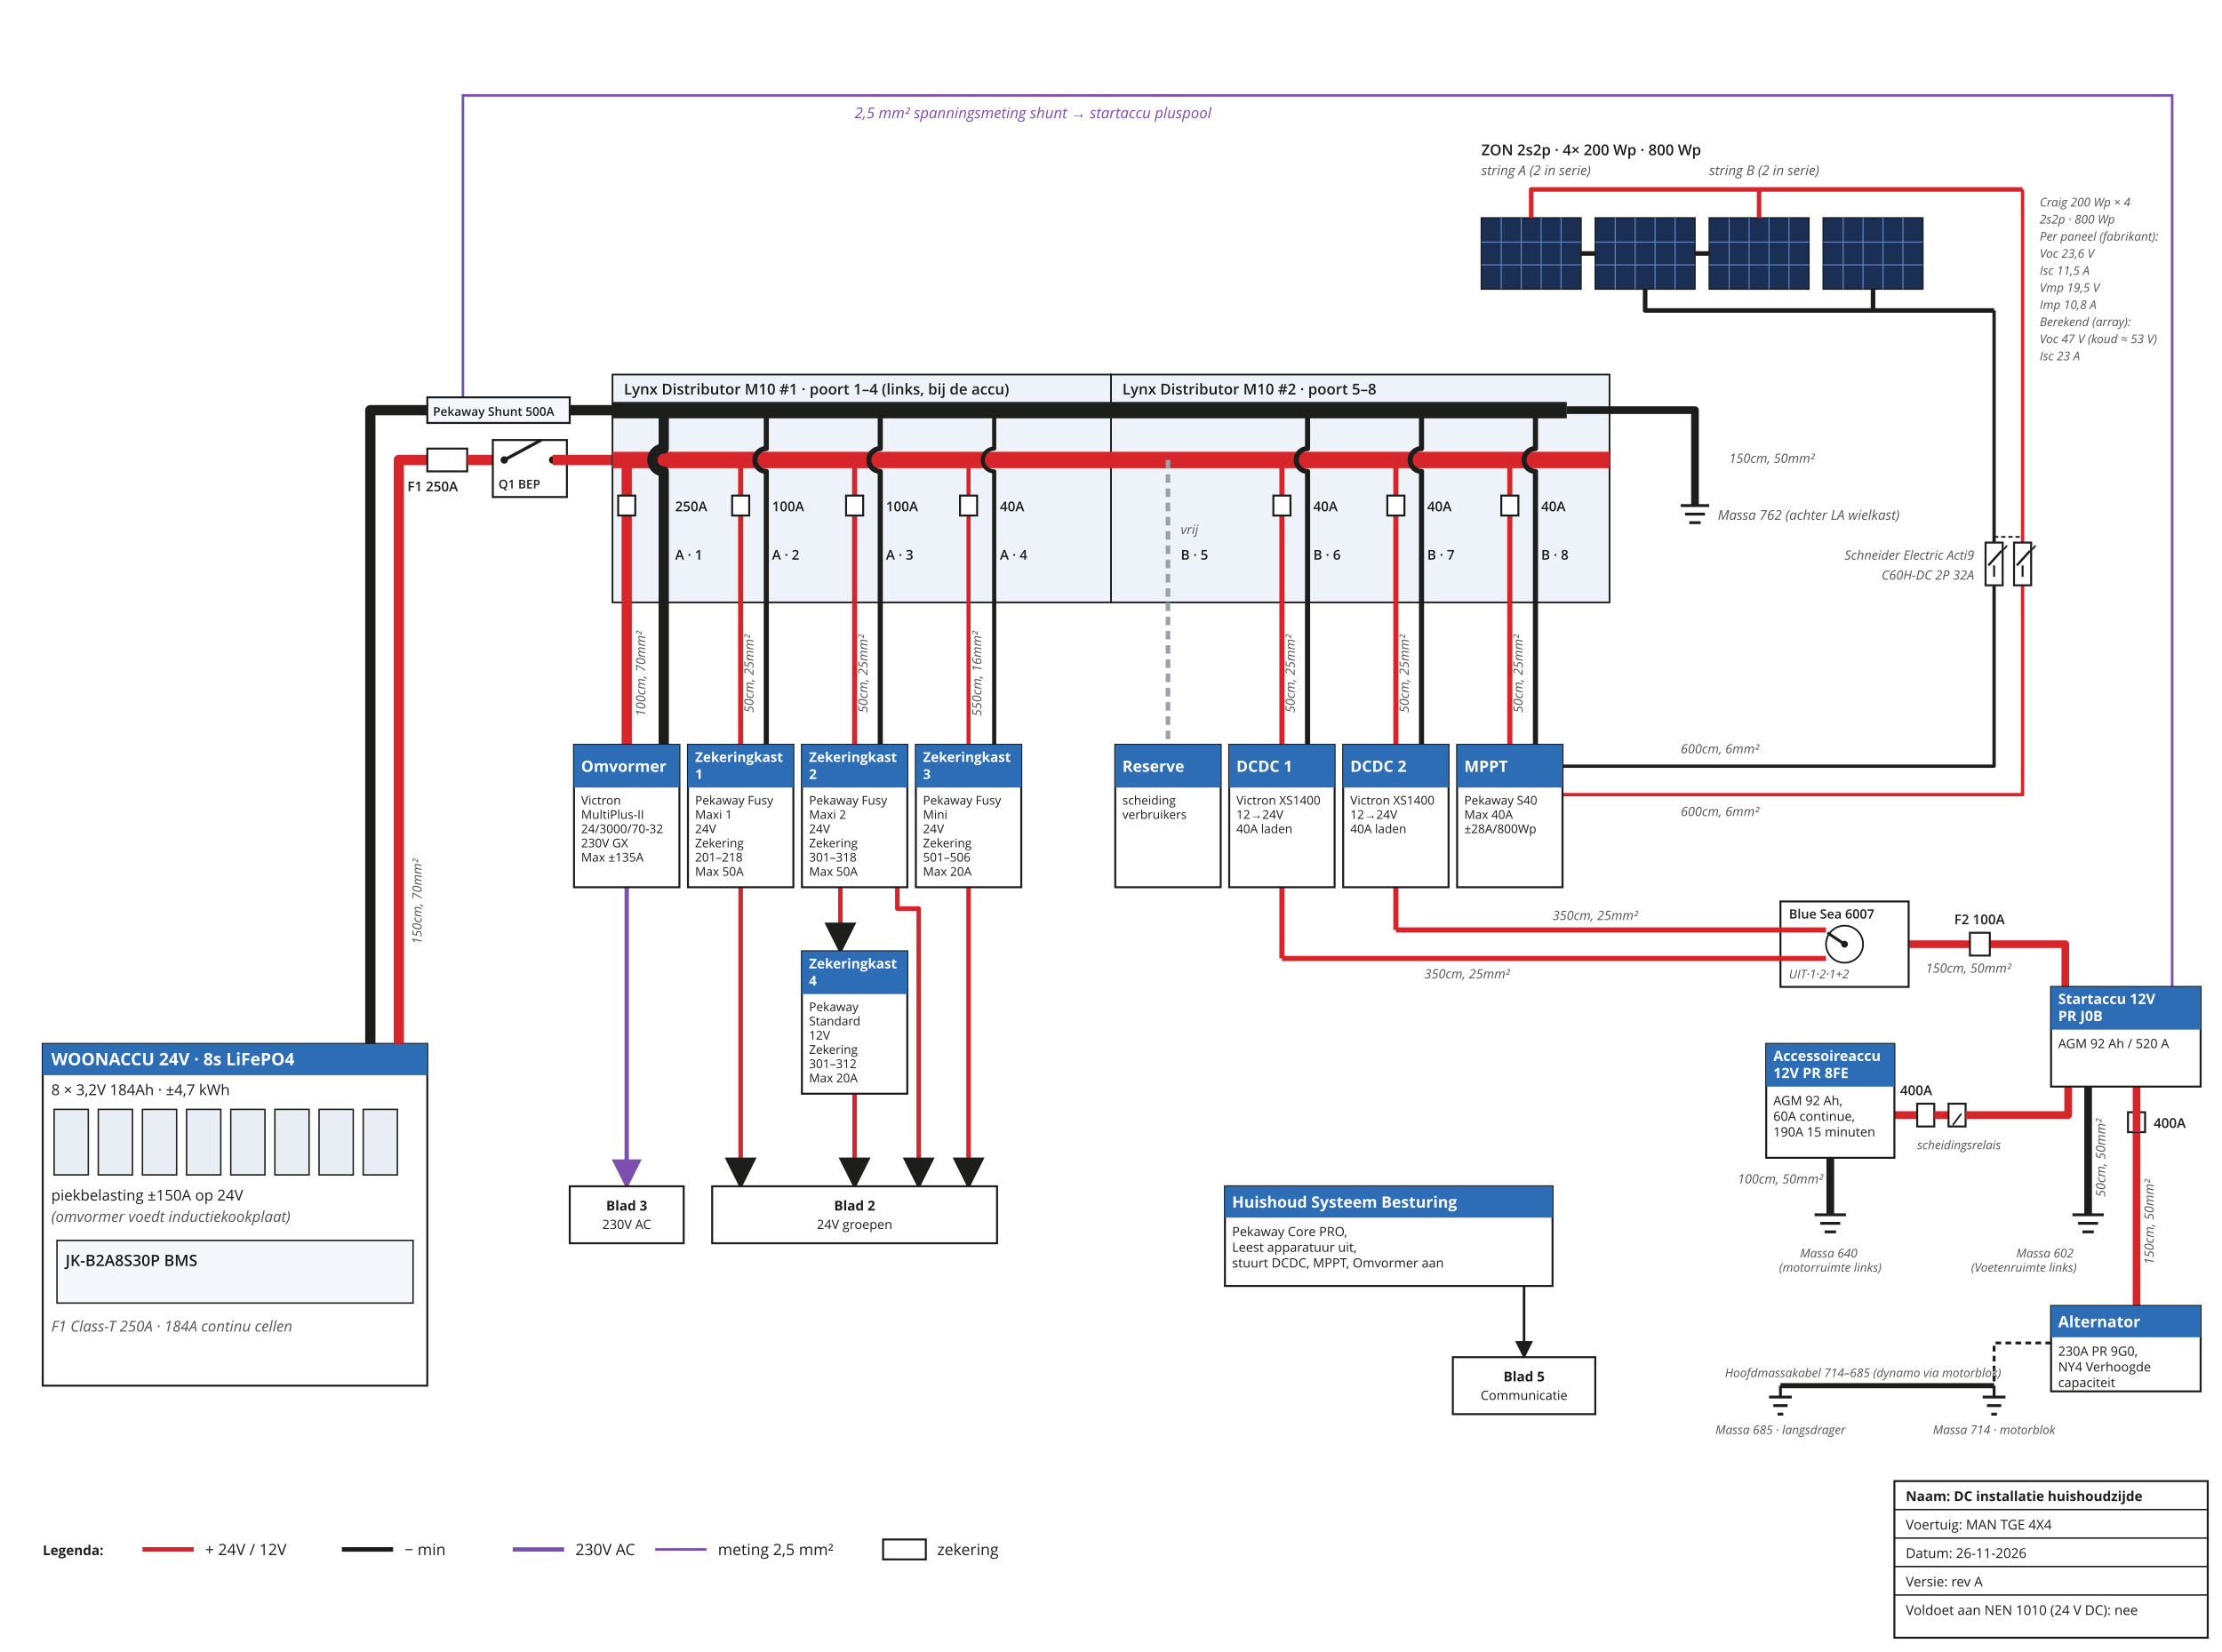
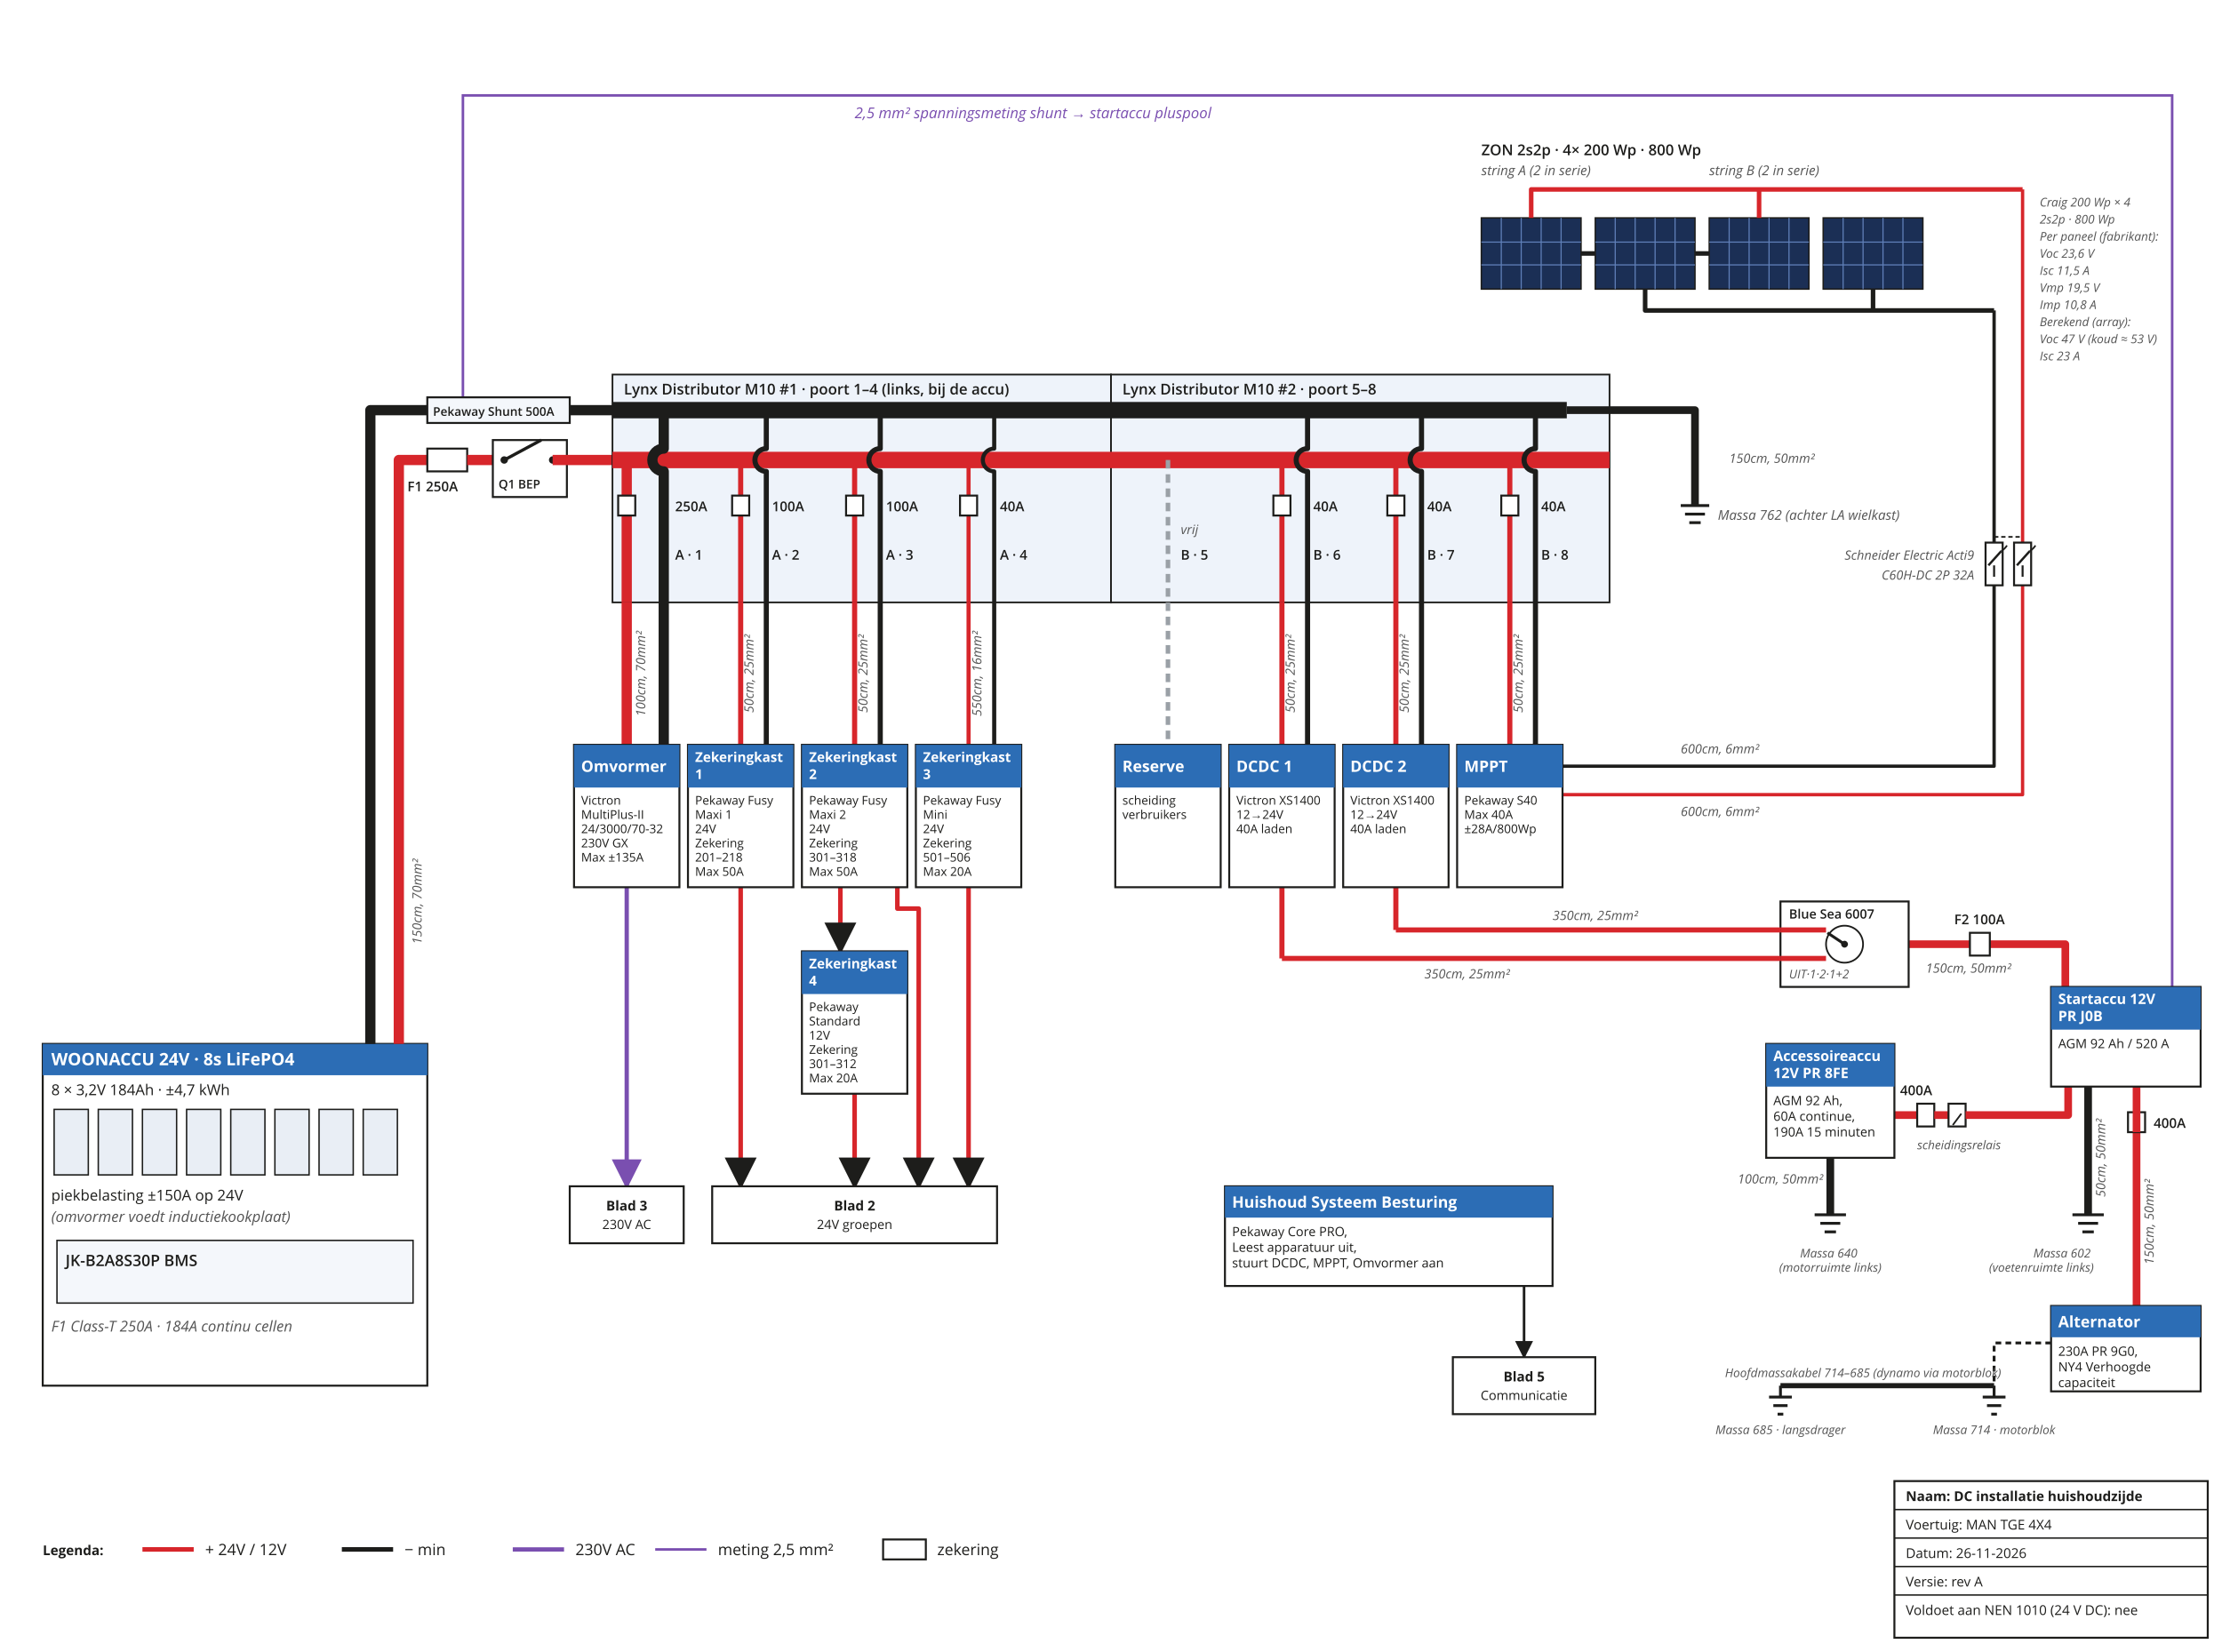
<svg xmlns="http://www.w3.org/2000/svg" viewBox="0 0 1560 1160" role="img" aria-label="Blad 1 energie en laden: woonaccu links onder, Lynx A en B midden met poorten 1 tot 8, zon 2s2p rechtsboven, 12V voertuigdelen rechts.">
  <rect width="100%" height="100%" fill="#fff" />
  <defs>
    <style>.p{stroke:#d7262b;stroke-width:3.2;fill:none;stroke-linejoin:round}
.n{stroke:#1d1d1b;stroke-width:3.2;fill:none;stroke-linejoin:round}
.ac{stroke:#7a4fb0;stroke-width:3;fill:none}
.box{fill:#fff;stroke:#1d1d1b;stroke-width:1.4}
.hd{fill:#2c6db5}
.ht{fill:#fff;font:700 12px 'Open Sans',Arial,sans-serif}
.bt{fill:#1d1d1b;font:400 11px 'Open Sans',Arial,sans-serif}
.lb{fill:#1d1d1b;font:600 11px 'Open Sans',Arial,sans-serif}
.cb{fill:#555;font:italic 400 10.5px 'Open Sans',Arial,sans-serif}
.fz{fill:#fff;stroke:#1d1d1b;stroke-width:1.4}
.fr{fill:#eef3fa;stroke:#1d1d1b;stroke-width:1.2}
.pv{fill:#1b2f55;stroke:#1d1d1b}
</style>
    <marker id="ar" viewBox="0 0 10 10" refX="9" refY="5" markerWidth="7" markerHeight="7" orient="auto-start-reverse">
      <path d="M0 0L10 5L0 10z" fill="#1d1d1b" />
    </marker>
    <marker id="arp" viewBox="0 0 10 10" refX="9" refY="5" markerWidth="7" markerHeight="7" orient="auto-start-reverse">
      <path d="M0 0L10 5L0 10z" fill="#7a4fb0" />
    </marker>
    <g id="pvp">
      <rect width="70" height="50" class="pv" />
      <path d="M0 17H70M0 33H70M14 0V50M28 0V50M42 0V50M56 0V50" stroke="#5f7fb8" stroke-width=".8" />
    </g>
  </defs>
  <g transform="translate(0,93)">
    <use href="#pvp" x="1040" y="60" />
    <use href="#pvp" x="1120" y="60" />
    <use href="#pvp" x="1200" y="60" />
    <use href="#pvp" x="1280" y="60" />
    <path d="M1110 85H1120" class="n" />
    <path d="M1190 85H1200" class="n" />
    <path d="M1075 60V40H1420" class="p" />
    <path d="M1155 110V125H1400" class="n" />
    <path d="M1235 60V40" class="p" />
    <path d="M1315 110V125" class="n" />
    <text x="1432" y="52" class="cb" style="font-size:8.5px">Craig 200 Wp × 4</text>
    <text x="1432" y="64" class="cb" style="font-size:8.5px">2s2p · 800 Wp</text>
    <text x="1432" y="76" class="cb" style="font-size:8.5px">Per paneel (fabrikant):</text>
    <text x="1432" y="88" class="cb" style="font-size:8.5px">Voc 23,6 V</text>
    <text x="1432" y="100" class="cb" style="font-size:8.5px">Isc 11,5 A</text>
    <text x="1432" y="112" class="cb" style="font-size:8.5px">Vmp 19,5 V</text>
    <text x="1432" y="124" class="cb" style="font-size:8.5px">Imp 10,8 A</text>
    <text x="1432" y="136" class="cb" style="font-size:8.5px">Berekend (array):</text>
    <text x="1432" y="148" class="cb" style="font-size:8.5px">Voc 47 V (koud ≈ 53 V)</text>
    <text x="1432" y="160" class="cb" style="font-size:8.5px">Isc 23 A</text>
    <text x="1040" y="30" class="cb" style="font-size:9.5px">string A (2 in serie)</text>
    <text x="1200" y="30" class="cb" style="font-size:9.5px">string B (2 in serie)</text>
    <text x="1040" y="16" class="lb" style="font-size:10.5px">ZON 2s2p · 4× 200 Wp · 800 Wp</text>
    <path d="M1420 40V465H1097" class="p" style="stroke-width:2.34" />
    <text x="1180" y="480" class="cb" style="font-size:9px">600cm, 6mm²</text>
    <path d="M1400 125V445H1097" class="n" style="stroke-width:2.34" />
    <text x="1180" y="436" class="cb" style="font-size:9px">600cm, 6mm²</text>
    <path d="M1400 284H1420" stroke="#1d1d1b" stroke-width="1.2" stroke-dasharray="3 2" />
    <rect x="1394" y="288" width="12" height="30" fill="#fff" stroke="#1d1d1b" stroke-width="1.4" />
    <path d="M1400 312V304" stroke="#1d1d1b" stroke-width="1.4" />
    <path d="M1396 304L1405 294" stroke="#1d1d1b" stroke-width="1.6" />
    <path d="M1405 294Q1408 292 1409 290" stroke="#1d1d1b" stroke-width="1.2" fill="none" />
    <rect x="1414" y="288" width="12" height="30" fill="#fff" stroke="#1d1d1b" stroke-width="1.4" />
    <path d="M1420 312V304" stroke="#1d1d1b" stroke-width="1.4" />
    <path d="M1416 304L1425 294" stroke="#1d1d1b" stroke-width="1.6" />
    <path d="M1425 294Q1428 292 1429 290" stroke="#1d1d1b" stroke-width="1.2" fill="none" />
    <path d="M1070 810V860" stroke="#1d1d1b" stroke-width="1.8" marker-end="url(#ar)" />
    <rect x="1020" y="860" width="100" height="40" class="box" />
    <text x="1070" y="877" text-anchor="middle" class="ht" style="font-size:9.5px;fill:#1d1d1b">Blad 5</text>
    <text x="1070" y="890" text-anchor="middle" class="bt" style="font-size:9px">Communicatie</text>
    <text x="1386" y="300" class="cb" style="font-size:9px" text-anchor="end">Schneider Electric Acti9</text>
    <text x="1386" y="314" class="cb" style="font-size:9px" text-anchor="end">C60H-DC 2P 32A</text>
    <path d="M325 187V-26H1525V600" stroke="#7a4fb0" stroke-width="1.8" fill="none" />
    <text x="600" y="-10" class="cb" style="fill:#7a4fb0">2,5 mm² spanningsmeting shunt → startaccu pluspool</text>
    <rect x="30" y="640" width="270" height="240" class="box" />
    <rect x="30" y="640" width="270" height="22" class="hd" />
    <text x="36" y="655" class="ht">WOONACCU 24V · 8s LiFePO4</text>
    <text x="36" y="676" class="bt" style="font-size:10.5px">8 × 3,2V 184Ah · ±4,7 kWh</text>
    <rect x="38" y="686" width="24" height="46" fill="#e9eef5" stroke="#1d1d1b" />
    <rect x="69" y="686" width="24" height="46" fill="#e9eef5" stroke="#1d1d1b" />
    <rect x="100" y="686" width="24" height="46" fill="#e9eef5" stroke="#1d1d1b" />
    <rect x="131" y="686" width="24" height="46" fill="#e9eef5" stroke="#1d1d1b" />
    <rect x="162" y="686" width="24" height="46" fill="#e9eef5" stroke="#1d1d1b" />
    <rect x="193" y="686" width="24" height="46" fill="#e9eef5" stroke="#1d1d1b" />
    <rect x="224" y="686" width="24" height="46" fill="#e9eef5" stroke="#1d1d1b" />
    <rect x="255" y="686" width="24" height="46" fill="#e9eef5" stroke="#1d1d1b" />
    <text x="36" y="750" class="bt" style="font-size:10.5px">piekbelasting ±150A op 24V</text>
    <text x="36" y="765" class="cb">(omvormer voedt inductiekookplaat)</text>
    <rect x="40" y="778" width="250" height="44" fill="#f4f7fb" stroke="#1d1d1b" />
    <text x="46" y="796" class="lb">JK-B2A8S30P BMS</text>
    <text x="36" y="842" class="cb">F1 Class-T 250A · 184A continu cellen</text>
    <path d="M260 640V195H300" class="n" style="stroke-width:7.2" />
    <path d="M280 640V230H300" class="p" style="stroke-width:7.2" />
    <text transform="translate(296,540) rotate(-90)" text-anchor="middle" class="cb" style="font-size:9px">150cm, 70mm²</text>
    <path d="M400 195H430" class="n" style="stroke-width:7.2" />
    <rect x="300" y="186" width="100" height="18" class="box" style="fill:#f4f7fb" />
    <text x="304" y="199" class="lb" style="font-size:8.5px">Pekaway Shunt 500A</text>
    <rect x="300" y="222" width="28" height="16" class="fz" />
    <text x="286" y="252" class="lb" style="font-size:9.5px">F1 250A</text>
    <path d="M328 230H346" class="p" style="stroke-width:7.2" />
    <rect x="346" y="216" width="52" height="40" fill="none" stroke="#1d1d1b" stroke-width="1.4" />
    <circle cx="354" cy="230" r="2.6" fill="#1d1d1b" />
    <circle cx="388" cy="230" r="2.6" fill="#1d1d1b" />
    <path d="M354 230L380 216" stroke="#1d1d1b" stroke-width="2.2" />
    <path d="M388 230H430" class="p" style="stroke-width:7.2" />
    <text x="350" y="250" class="lb" style="font-size:8.5px">Q1 BEP</text>
    <rect x="430" y="170" width="350" height="160" class="fr" />
    <text x="438" y="184" class="lb" style="font-size:10.5px">Lynx Distributor M10 #1 · poort 1–4 (links, bij de accu)</text>
    <rect x="780" y="170" width="350" height="160" class="fr" />
    <text x="788" y="184" class="lb" style="font-size:10.5px">Lynx Distributor M10 #2 · poort 5–8</text>
    <path d="M430 195H1100" class="n" style="stroke-width:11.5" />
    <path d="M430 230H1130" class="p" style="stroke-width:11.5" />
    <path d="M1100 195H1190V262" class="n" style="stroke-width:5.4" />
    <text x="1214" y="232" class="cb" style="font-size:9px">150cm, 50mm²</text>
    <path d="M1180 262H1200M1183 268H1197M1186 274H1194" stroke="#1d1d1b" stroke-width="2" />
    <text x="1206" y="272" class="cb" style="font-size:9.5px">Massa 762 (achter LA wielkast)</text>
    <path d="M466 430V238a8 8 0 0 1 0-16V195" class="n" style="stroke-width:7.2" />
    <path d="M538 430V238a8 8 0 0 1 0-16V195" class="n" style="stroke-width:3.6" />
    <path d="M618 430V238a8 8 0 0 1 0-16V195" class="n" style="stroke-width:3.6" />
    <path d="M698 430V238a8 8 0 0 1 0-16V195" class="n" style="stroke-width:2.88" />
    <path d="M918 430V238a8 8 0 0 1 0-16V195" class="n" style="stroke-width:3.6" />
    <path d="M998 430V238a8 8 0 0 1 0-16V195" class="n" style="stroke-width:3.6" />
    <path d="M1078 430V238a8 8 0 0 1 0-16V195" class="n" style="stroke-width:3.6" />
    <path d="M440 230V330" class="p" style="stroke-width:7.2" />
    <rect x="434" y="255" width="12" height="14" class="fz" />
    <text x="474" y="266" class="lb" style="font-size:9.5px">250A</text>
    <text x="474" y="300" class="lb" style="font-size:9.5px">A · 1</text>
    <path d="M440 330V430" class="p" style="stroke-width:7.2" />
    <path d="M520 230V330" class="p" style="stroke-width:3.6" />
    <rect x="514" y="255" width="12" height="14" class="fz" />
    <text x="542" y="266" class="lb" style="font-size:9.5px">100A</text>
    <text x="542" y="300" class="lb" style="font-size:9.5px">A · 2</text>
    <path d="M520 330V430" class="p" style="stroke-width:3.6" />
    <path d="M600 230V330" class="p" style="stroke-width:3.6" />
    <rect x="594" y="255" width="12" height="14" class="fz" />
    <text x="622" y="266" class="lb" style="font-size:9.5px">100A</text>
    <text x="622" y="300" class="lb" style="font-size:9.5px">A · 3</text>
    <path d="M600 330V430" class="p" style="stroke-width:3.6" />
    <path d="M680 230V330" class="p" style="stroke-width:2.88" />
    <rect x="674" y="255" width="12" height="14" class="fz" />
    <text x="702" y="266" class="lb" style="font-size:9.5px">40A</text>
    <text x="702" y="300" class="lb" style="font-size:9.5px">A · 4</text>
    <path d="M680 330V430" class="p" style="stroke-width:2.88" />
    <path d="M820 230V330" class="p" style="stroke:#9aa0a6;stroke-dasharray:6 4" />
    <text x="829" y="282" class="cb" style="font-size:9px">vrij</text>
    <text x="829" y="300" class="lb" style="font-size:9.5px">B · 5</text>
    <path d="M820 330V430" class="p" style="stroke:#9aa0a6;stroke-dasharray:6 4" />
    <path d="M900 230V330" class="p" style="stroke-width:3.6" />
    <rect x="894" y="255" width="12" height="14" class="fz" />
    <text x="922" y="266" class="lb" style="font-size:9.5px">40A</text>
    <text x="922" y="300" class="lb" style="font-size:9.5px">B · 6</text>
    <path d="M900 330V430" class="p" style="stroke-width:3.6" />
    <path d="M980 230V330" class="p" style="stroke-width:3.6" />
    <rect x="974" y="255" width="12" height="14" class="fz" />
    <text x="1002" y="266" class="lb" style="font-size:9.5px">40A</text>
    <text x="1002" y="300" class="lb" style="font-size:9.5px">B · 7</text>
    <path d="M980 330V430" class="p" style="stroke-width:3.6" />
    <path d="M1060 230V330" class="p" style="stroke-width:3.6" />
    <rect x="1054" y="255" width="12" height="14" class="fz" />
    <text x="1082" y="266" class="lb" style="font-size:9.5px">40A</text>
    <text x="1082" y="300" class="lb" style="font-size:9.5px">B · 8</text>
    <path d="M1060 330V430" class="p" style="stroke-width:3.6" />
    <path d="M440 530V740" class="ac" marker-end="url(#arp)" />
    <path d="M520 530V740" class="p" marker-end="url(#ar)" />
    <path d="M630 530V545H645V740" class="p" marker-end="url(#ar)" />
    <path d="M590 530V575" class="p" marker-end="url(#ar)" />
    <path d="M600 675V740" class="p" marker-end="url(#ar)" />
    <path d="M680 530V740" class="p" marker-end="url(#ar)" />
    <path d="M1450 600V570H1340" class="p" style="stroke-width:5.4" />
    <rect x="1383" y="562" width="14" height="16" class="fz" />
    <text x="1372" y="556" class="lb" style="font-size:9.5px">F2 100A</text>
    <text x="1352" y="590" class="cb" style="font-size:9px">150cm, 50mm²</text>
    <rect x="1250" y="540" width="90" height="60" class="box" />
    <circle cx="1295" cy="570" r="13" fill="#fff" stroke="#1d1d1b" stroke-width="1.2" />
    <circle cx="1295" cy="570" r="2.4" fill="#1d1d1b" />
    <path d="M1295 570L1283 562" stroke="#1d1d1b" stroke-width="2" />
    <text x="1256" y="552" class="lb" style="font-size:9px">Blue Sea 6007</text>
    <text x="1256" y="594" class="cb" style="font-size:8.5px">UIT·1·2·1+2</text>
    <path d="M1250 560H1282" class="p" style="stroke-width:3.6" />
    <path d="M1250 580H1282" class="p" style="stroke-width:3.6" />
    <path d="M980 560V530" class="p" style="stroke-width:3.6" />
    <path d="M980 560H1250" class="p" style="stroke-width:3.6" />
    <path d="M900 580V530" class="p" style="stroke-width:3.6" />
    <path d="M900 580H1250" class="p" style="stroke-width:3.6" />
    <text x="1090" y="553" class="cb" style="font-size:9px">350cm, 25mm²</text>
    <text x="1000" y="594" class="cb" style="font-size:9px">350cm, 25mm²</text>
    <path d="M1330 690H1346" class="p" style="stroke-width:5.4" />
    <rect x="1346" y="682" width="12" height="16" class="fz" />
    <text x="1334" y="676" class="lb" style="font-size:9.5px">400A</text>
    <path d="M1358 690H1368" class="p" style="stroke-width:5.4" />
    <rect x="1368" y="682" width="12" height="16" class="fz" />
    <path d="M1371 697L1377 689" stroke="#1d1d1b" stroke-width="1.2" />
    <text x="1346" y="714" class="cb" style="font-size:8.5px">scheidingsrelais</text>
    <path d="M1380 690H1452V670" class="p" style="stroke-width:5.4" />
    <path d="M1466 670V760" class="n" style="stroke-width:5.4" />
    <path d="M1455 760H1477M1459 766H1473M1462 772H1470" stroke="#1d1d1b" stroke-width="2" />
-     <text x="1458" y="790" text-anchor="end" class="cb" style="font-size:8.5px">
-       <tspan x="1458" dy="0">Massa 602</tspan>
-       <tspan x="1458" dy="10">(Voetenruimte links)</tspan>
+     <text x="1470" y="790" text-anchor="end" class="cb" style="font-size:8.5px">
+       <tspan x="1470" dy="0">Massa 602</tspan>
+       <tspan x="1470" dy="10">(voetenruimte links)</tspan>
    </text>
    <path d="M1440 850H1400V880" stroke="#1d1d1b" stroke-width="2" stroke-dasharray="4 3" fill="none" />
    <path d="M1400 880H1250" class="n" style="stroke-width:3.6" />
    <text x="1308" y="874" text-anchor="middle" class="cb" style="font-size:8.5px">Hoofdmassakabel 714–685 (dynamo via motorblok)</text>
    <path d="M1400 880V888M1392 888H1408M1395 894H1405M1398 900H1402" stroke="#1d1d1b" stroke-width="2" />
    <text x="1400" y="914" text-anchor="middle" class="cb" style="font-size:8.5px">Massa 714 · motorblok</text>
    <path d="M1250 880V888M1242 888H1258M1245 894H1255M1248 900H1252" stroke="#1d1d1b" stroke-width="2" />
    <text x="1250" y="914" text-anchor="middle" class="cb" style="font-size:8.5px">Massa 685 · langsdrager</text>
    <path d="M1285 720V760" class="n" style="stroke-width:5.4" />
    <path d="M1274 760H1296M1278 766H1292M1281 772H1289" stroke="#1d1d1b" stroke-width="2" />
    <text x="1280" y="738" text-anchor="end" class="cb" style="font-size:9px">100cm, 50mm²</text>
    <text x="1285" y="790" text-anchor="middle" class="cb" style="font-size:8.5px">
      <tspan x="1285" dy="0">Massa 640</tspan>
      <tspan x="1285" dy="10">(motorruimte links)</tspan>
    </text>
    <path d="M1500 824V688" class="p" style="stroke-width:5.4" />
    <rect x="1494" y="688" width="12" height="14" class="fz" />
    <path d="M1500 702V670" class="p" style="stroke-width:5.4" />
    <text x="1512" y="699" class="lb" style="font-size:9.5px">400A</text>
    <text transform="translate(1478,720) rotate(-90)" text-anchor="middle" class="cb" style="font-size:9px">50cm, 50mm²</text>
    <text transform="translate(1512,765) rotate(-90)" text-anchor="middle" class="cb" style="font-size:9px">150cm, 50mm²</text>
    <g transform="translate(30,987)">
      <text x="0" y="12" class="bt" style="font-size:9.5px;font-weight:700;fill:#1d1d1b">Legenda:</text>
      <g transform="translate(70,0)">
        <path d="M0 8H36" class="p" />
        <text x="44" y="12" class="bt">+ 24V / 12V</text>
        <path d="M140 8H176" class="n" />
        <text x="184" y="12" class="bt">− min</text>
        <path d="M260 8H296" class="ac" />
        <text x="304" y="12" class="bt">230V AC</text>
        <path d="M360 8H396" stroke="#7a4fb0" stroke-width="1.8" />
        <text x="404" y="12" class="bt">meting 2,5 mm²</text>
        <rect x="520" y="1" width="30" height="14" class="fz" />
        <text x="558" y="12" class="bt">zekering</text>
      </g>
    </g>
    <rect x="403" y="430" width="74" height="100" class="box" />
    <rect x="403" y="430" width="74" height="30" class="hd" />
    <text x="408" y="449" class="ht" style="font-size:11px">Omvormer</text>
    <text x="408" y="472" class="bt" style="font-size:8.5px">Victron</text>
    <text x="408" y="482" class="bt" style="font-size:8.5px">MultiPlus-II</text>
    <text x="408" y="492" class="bt" style="font-size:8.5px">24/3000/70-32</text>
    <text x="408" y="502" class="bt" style="font-size:8.5px">230V GX</text>
    <text x="408" y="512" class="bt" style="font-size:8.5px">Max ±135A</text>
    <rect x="483" y="430" width="74" height="100" class="box" />
    <rect x="483" y="430" width="74" height="30" class="hd" />
    <text x="488" y="442" class="ht" style="font-size:9.5px">Zekeringkast</text>
    <text x="488" y="454" class="ht" style="font-size:9.5px">1</text>
    <text x="488" y="472" class="bt" style="font-size:8.5px">Pekaway Fusy</text>
    <text x="488" y="482" class="bt" style="font-size:8.5px">Maxi 1</text>
    <text x="488" y="492" class="bt" style="font-size:8.5px">24V</text>
    <text x="488" y="502" class="bt" style="font-size:8.5px">Zekering</text>
    <text x="488" y="512" class="bt" style="font-size:8.5px">201–218</text>
    <text x="488" y="522" class="bt" style="font-size:8.5px">Max 50A</text>
    <rect x="563" y="430" width="74" height="100" class="box" />
    <rect x="563" y="430" width="74" height="30" class="hd" />
    <text x="568" y="442" class="ht" style="font-size:9.5px">Zekeringkast</text>
    <text x="568" y="454" class="ht" style="font-size:9.5px">2</text>
    <text x="568" y="472" class="bt" style="font-size:8.5px">Pekaway Fusy</text>
    <text x="568" y="482" class="bt" style="font-size:8.5px">Maxi 2</text>
    <text x="568" y="492" class="bt" style="font-size:8.5px">24V</text>
    <text x="568" y="502" class="bt" style="font-size:8.5px">Zekering</text>
    <text x="568" y="512" class="bt" style="font-size:8.5px">301–318</text>
    <text x="568" y="522" class="bt" style="font-size:8.5px">Max 50A</text>
    <rect x="563" y="575" width="74" height="100" class="box" />
    <rect x="563" y="575" width="74" height="30" class="hd" />
    <text x="568" y="587" class="ht" style="font-size:9.5px">Zekeringkast</text>
    <text x="568" y="599" class="ht" style="font-size:9.5px">4</text>
    <text x="568" y="617" class="bt" style="font-size:8.5px">Pekaway</text>
    <text x="568" y="627" class="bt" style="font-size:8.5px">Standard</text>
    <text x="568" y="637" class="bt" style="font-size:8.5px">12V</text>
    <text x="568" y="647" class="bt" style="font-size:8.5px">Zekering</text>
    <text x="568" y="657" class="bt" style="font-size:8.5px">301–312</text>
    <text x="568" y="667" class="bt" style="font-size:8.5px">Max 20A</text>
    <rect x="643" y="430" width="74" height="100" class="box" />
    <rect x="643" y="430" width="74" height="30" class="hd" />
    <text x="648" y="442" class="ht" style="font-size:9.5px">Zekeringkast</text>
    <text x="648" y="454" class="ht" style="font-size:9.5px">3</text>
    <text x="648" y="472" class="bt" style="font-size:8.5px">Pekaway Fusy</text>
    <text x="648" y="482" class="bt" style="font-size:8.5px">Mini</text>
    <text x="648" y="492" class="bt" style="font-size:8.5px">24V</text>
    <text x="648" y="502" class="bt" style="font-size:8.5px">Zekering</text>
    <text x="648" y="512" class="bt" style="font-size:8.5px">501–506</text>
    <text x="648" y="522" class="bt" style="font-size:8.5px">Max 20A</text>
    <rect x="783" y="430" width="74" height="100" class="box" />
    <rect x="783" y="430" width="74" height="30" class="hd" />
    <text x="788" y="449" class="ht" style="font-size:11px">Reserve</text>
    <text x="788" y="472" class="bt" style="font-size:8.5px">scheiding</text>
    <text x="788" y="482" class="bt" style="font-size:8.5px">verbruikers</text>
    <rect x="863" y="430" width="74" height="100" class="box" />
    <rect x="863" y="430" width="74" height="30" class="hd" />
    <text x="868" y="449" class="ht" style="font-size:11px">DCDC 1</text>
    <text x="868" y="472" class="bt" style="font-size:8.5px">Victron XS1400</text>
    <text x="868" y="482" class="bt" style="font-size:8.5px">12→24V</text>
    <text x="868" y="492" class="bt" style="font-size:8.5px">40A laden</text>
    <rect x="943" y="430" width="74" height="100" class="box" />
    <rect x="943" y="430" width="74" height="30" class="hd" />
    <text x="948" y="449" class="ht" style="font-size:11px">DCDC 2</text>
    <text x="948" y="472" class="bt" style="font-size:8.5px">Victron XS1400</text>
    <text x="948" y="482" class="bt" style="font-size:8.5px">12→24V</text>
    <text x="948" y="492" class="bt" style="font-size:8.5px">40A laden</text>
    <rect x="1023" y="430" width="74" height="100" class="box" />
    <rect x="1023" y="430" width="74" height="30" class="hd" />
    <text x="1028" y="449" class="ht" style="font-size:11px">MPPT</text>
    <text x="1028" y="472" class="bt" style="font-size:8.5px">Pekaway S40</text>
    <text x="1028" y="482" class="bt" style="font-size:8.5px">Max 40A</text>
    <text x="1028" y="492" class="bt" style="font-size:8.5px">±28A/800Wp</text>
    <text transform="translate(453,380) rotate(-90)" text-anchor="middle" class="cb" style="font-size:9px">100cm, 70mm²</text>
    <text transform="translate(529,380) rotate(-90)" text-anchor="middle" class="cb" style="font-size:9px">50cm, 25mm²</text>
    <text transform="translate(609,380) rotate(-90)" text-anchor="middle" class="cb" style="font-size:9px">50cm, 25mm²</text>
    <text transform="translate(689,380) rotate(-90)" text-anchor="middle" class="cb" style="font-size:9px">550cm, 16mm²</text>
    <text transform="translate(909,380) rotate(-90)" text-anchor="middle" class="cb" style="font-size:9px">50cm, 25mm²</text>
    <text transform="translate(989,380) rotate(-90)" text-anchor="middle" class="cb" style="font-size:9px">50cm, 25mm²</text>
    <text transform="translate(1069,380) rotate(-90)" text-anchor="middle" class="cb" style="font-size:9px">50cm, 25mm²</text>
    <rect x="400" y="740" width="80" height="40" class="box" />
    <text x="440" y="757" text-anchor="middle" class="ht" style="font-size:9.5px;fill:#1d1d1b">Blad 3</text>
    <text x="440" y="770" text-anchor="middle" class="bt" style="font-size:9px">230V AC</text>
    <rect x="500" y="740" width="200" height="40" class="box" />
    <text x="600" y="757" text-anchor="middle" class="ht" style="font-size:9.5px;fill:#1d1d1b">Blad 2</text>
    <text x="600" y="770" text-anchor="middle" class="bt" style="font-size:9px">24V groepen</text>
    <rect x="1440" y="600" width="105" height="70" class="box" />
    <rect x="1440" y="600" width="105" height="30" class="hd" />
    <text x="1445" y="612" class="ht" style="font-size:10px">Startaccu 12V</text>
    <text x="1445" y="624" class="ht" style="font-size:10px">PR J0B</text>
    <text x="1445" y="643" class="bt" style="font-size:9px">AGM 92 Ah / 520 A</text>
    <rect x="1240" y="640" width="90" height="80" class="box" />
    <rect x="1240" y="640" width="90" height="30" class="hd" />
    <text x="1245" y="652" class="ht" style="font-size:10px">Accessoireaccu</text>
    <text x="1245" y="664" class="ht" style="font-size:10px">12V PR 8FE</text>
    <text x="1245" y="683" class="bt" style="font-size:9px">AGM 92 Ah,</text>
    <text x="1245" y="694" class="bt" style="font-size:9px">60A continue,</text>
    <text x="1245" y="705" class="bt" style="font-size:9px">190A 15 minuten</text>
    <rect x="1440" y="824" width="105" height="60" class="box" />
    <rect x="1440" y="824" width="105" height="22" class="hd" />
    <text x="1445" y="839" class="ht" style="font-size:11px">Alternator</text>
    <text x="1445" y="859" class="bt" style="font-size:9px">230A PR 9G0,</text>
    <text x="1445" y="870" class="bt" style="font-size:9px">NY4 Verhoogde</text>
    <text x="1445" y="881" class="bt" style="font-size:9px">capaciteit</text>
    <rect x="860" y="740" width="230" height="70" class="box" />
    <rect x="860" y="740" width="230" height="22" class="hd" />
    <text x="865" y="755" class="ht" style="font-size:11px">Huishoud Systeem Besturing</text>
    <text x="865" y="775" class="bt" style="font-size:9px">Pekaway Core PRO,</text>
    <text x="865" y="786" class="bt" style="font-size:9px">Leest apparatuur uit,</text>
    <text x="865" y="797" class="bt" style="font-size:9px">stuurt DCDC, MPPT, Omvormer aan</text>
  </g>
  <g font-family="Open Sans,Arial,sans-serif">
    <rect x="1330" y="1040" width="220" height="110" fill="#fff" stroke="#1d1d1b" stroke-width="1.4" />
    <path d="M1330 1060H1550M1330 1080H1550M1330 1100H1550M1330 1120H1550" stroke="#1d1d1b" stroke-width="1" />
    <text x="1338" y="1054" font-size="9.5" font-weight="700" fill="#1d1d1b">Naam: DC installatie huishoudzijde</text>
    <text x="1338" y="1074" font-size="9.5" fill="#1d1d1b">Voertuig: MAN TGE 4X4</text>
    <text x="1338" y="1094" font-size="9.5" fill="#1d1d1b">Datum: 26-11-2026</text>
    <text x="1338" y="1114" font-size="9.5" fill="#1d1d1b">Versie: rev A</text>
    <text x="1338" y="1134" font-size="9.5" fill="#1d1d1b">Voldoet aan NEN 1010 (24 V DC): nee</text>
  </g>
</svg>
